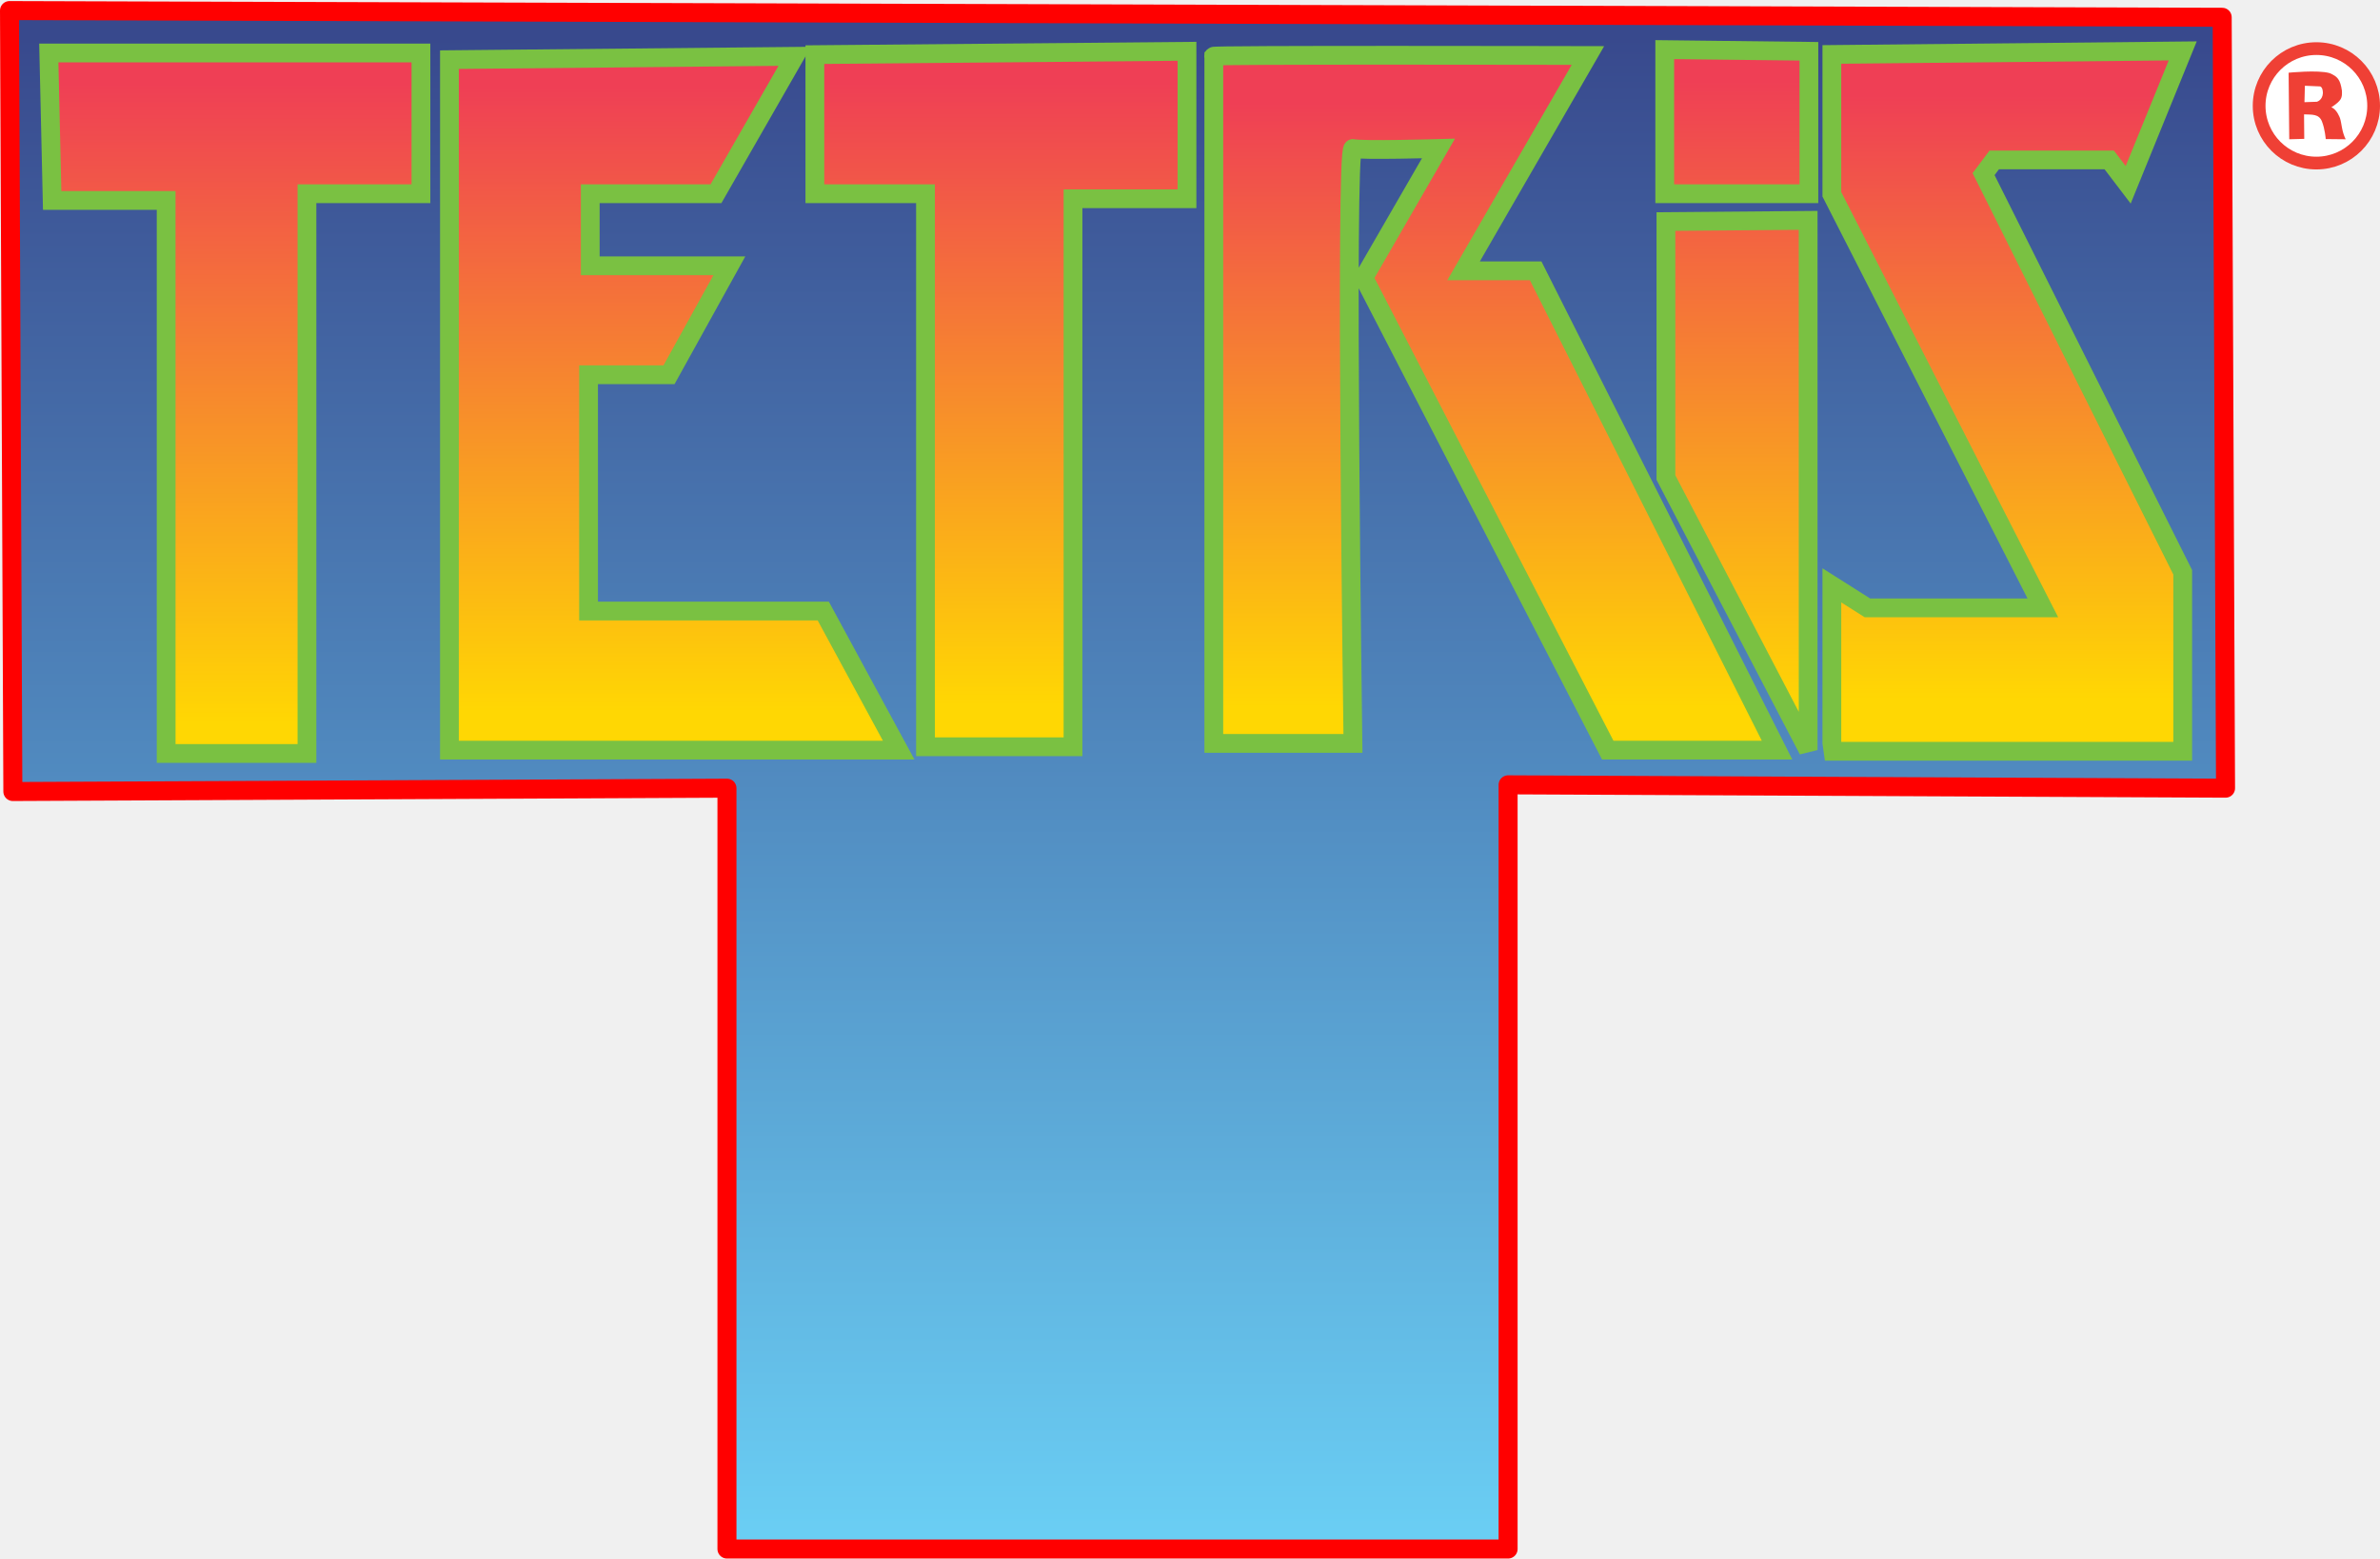
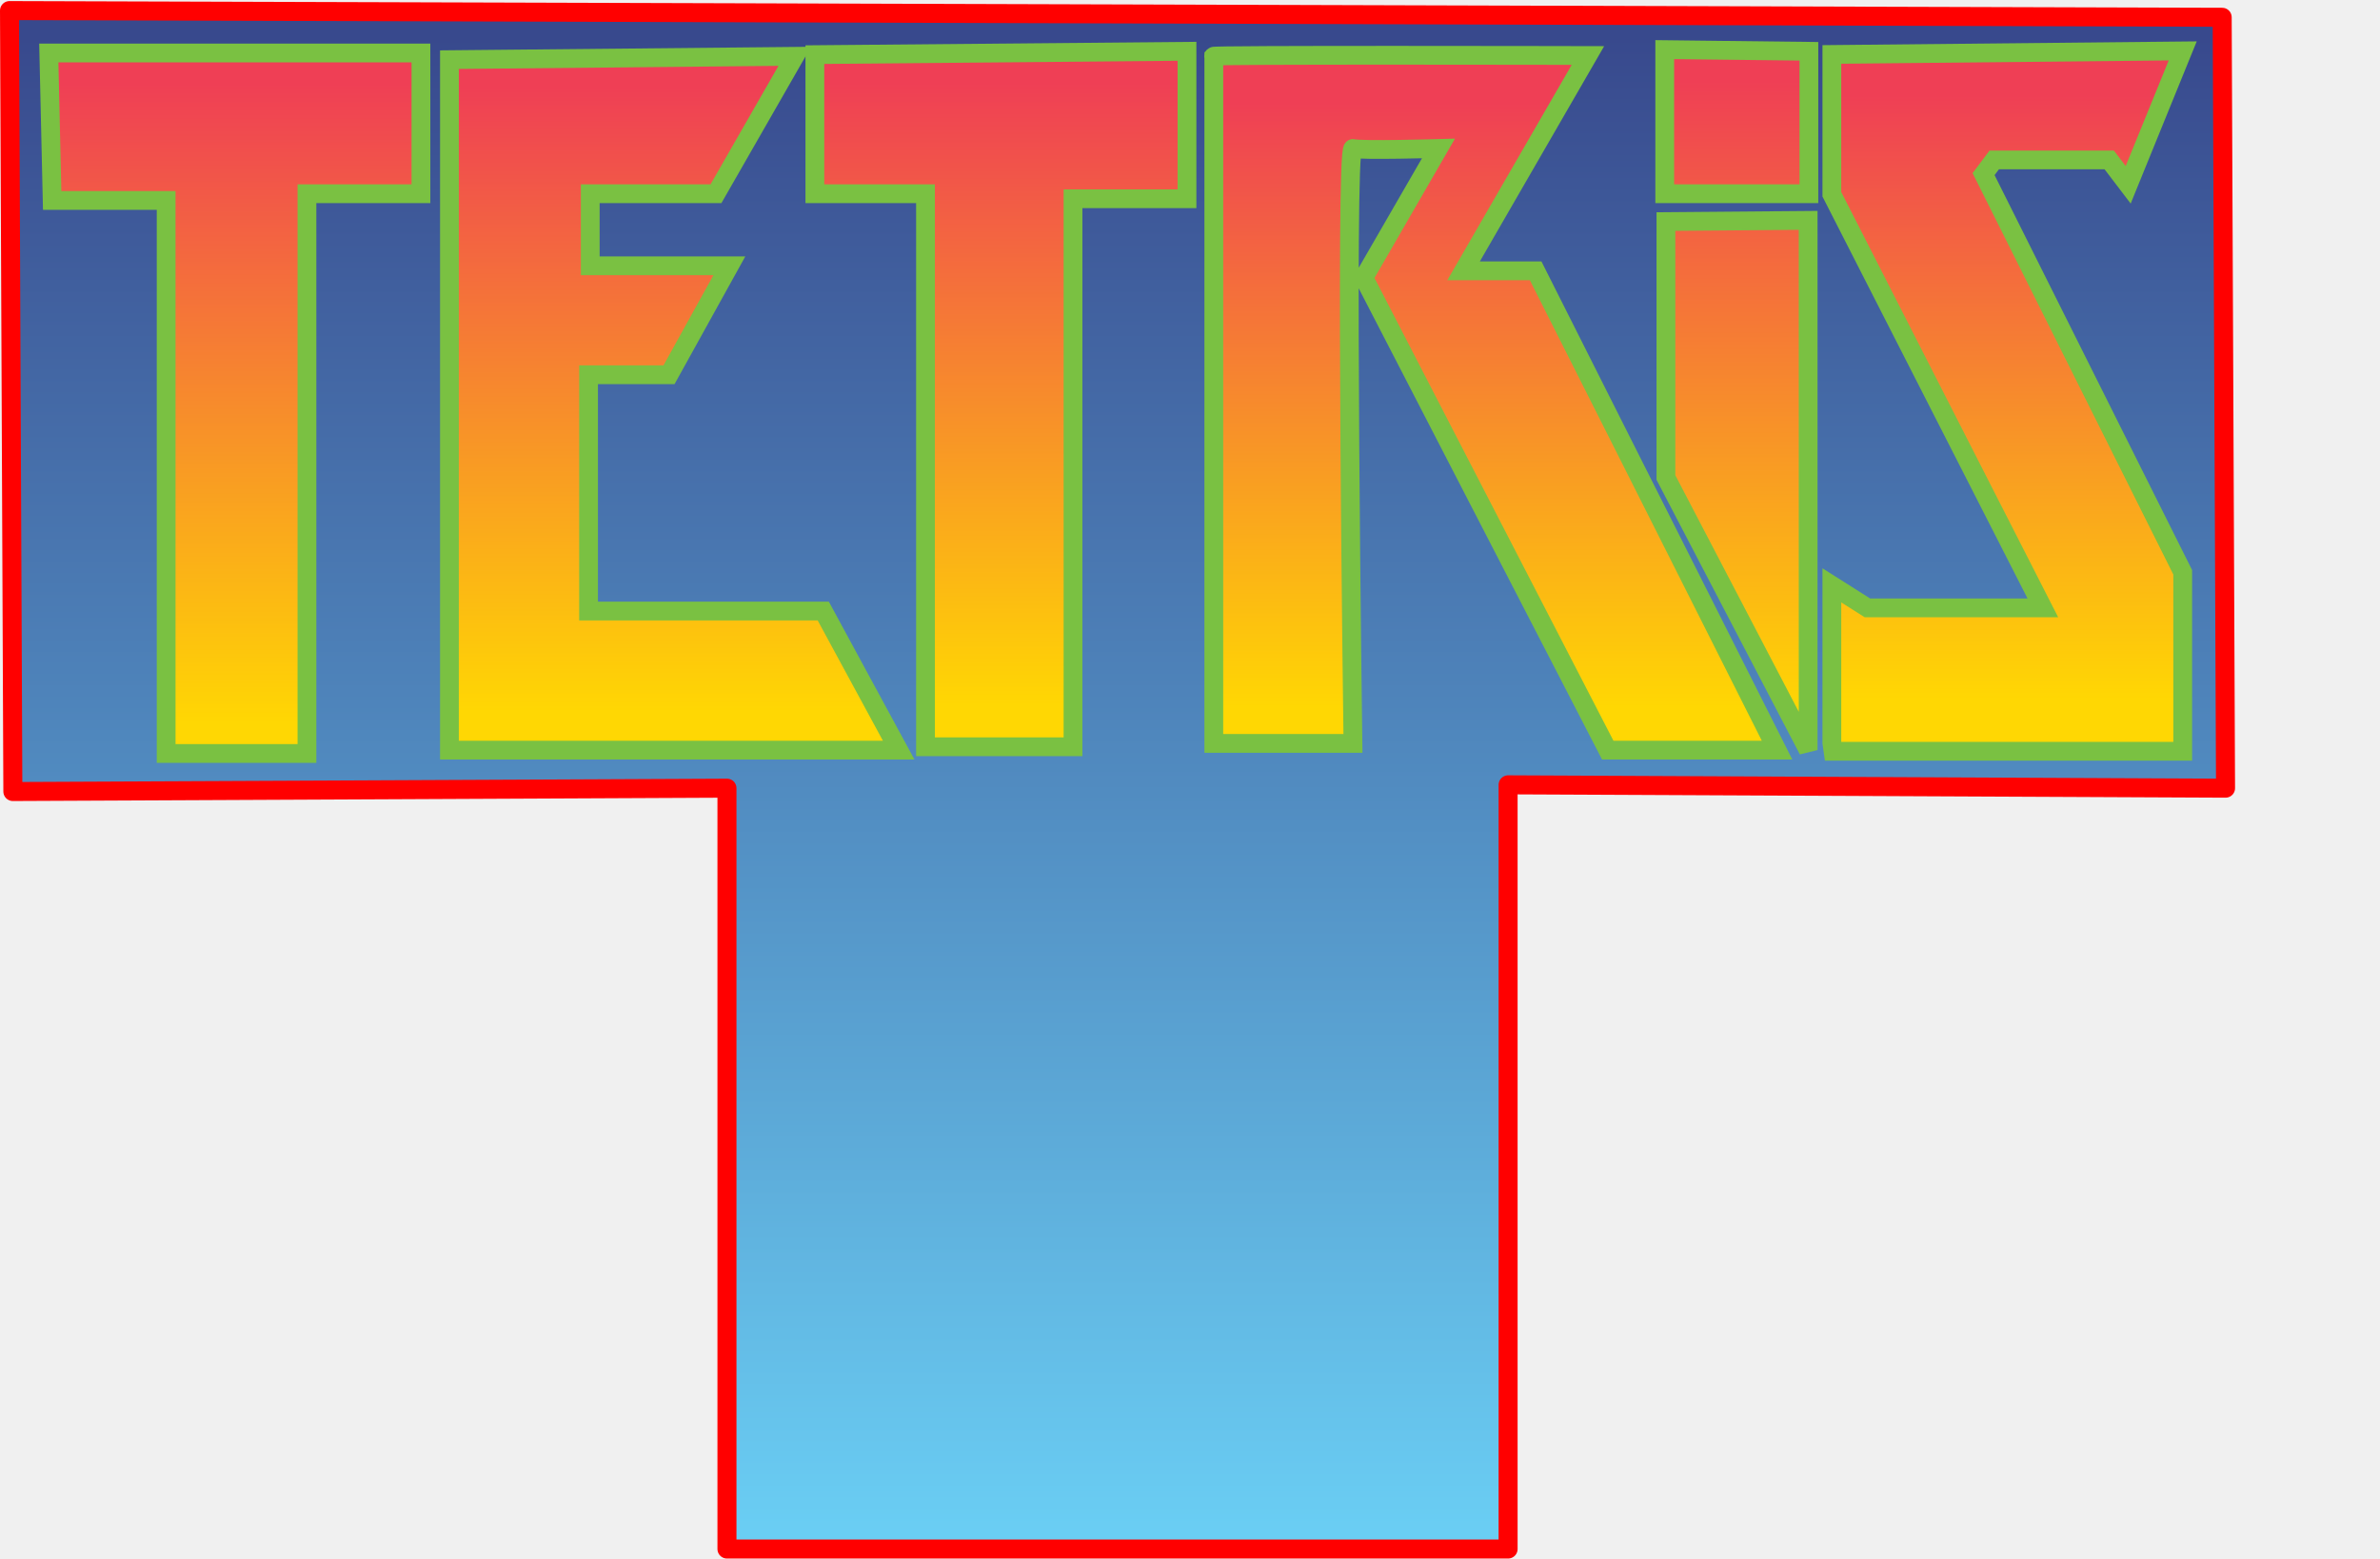
<svg xmlns="http://www.w3.org/2000/svg" xmlns:xlink="http://www.w3.org/1999/xlink" width="1000" height="655" viewBox="0 0 1000 655" id="svg2" version="1.1">
  <defs id="defs4">
    <linearGradient id="linearGradient4260">
      <stop style="stop-color:#ef3f55;stop-opacity:1;" offset="0" id="stop4262" />
      <stop style="stop-color:#ffd703;stop-opacity:1" offset="1" id="stop4264" />
    </linearGradient>
    <linearGradient id="linearGradient4210">
      <stop style="stop-color:#38498d;stop-opacity:1" offset="0" id="stop4212" />
      <stop style="stop-color:#6acef4;stop-opacity:1" offset="1" id="stop4214" />
    </linearGradient>
    <linearGradient xlink:href="#linearGradient4210" id="linearGradient4202" x1="235.76" y1="355.977" x2="235.76" y2="994.967" gradientUnits="userSpaceOnUse" gradientTransform="translate(56.39523,-107.4946)" />
    <linearGradient xlink:href="#linearGradient4260" id="linearGradient4266" x1="-74.286" y1="268.077" x2="-74.286" y2="540.934" gradientUnits="userSpaceOnUse" />
    <linearGradient xlink:href="#linearGradient4260" id="linearGradient4276" x1="629.094" y1="273.11" x2="629.094" y2="530.704" gradientUnits="userSpaceOnUse" />
    <linearGradient xlink:href="#linearGradient4260" id="linearGradient4278" x1="365.623" y1="276.354" x2="365.623" y2="534.286" gradientUnits="userSpaceOnUse" />
    <linearGradient xlink:href="#linearGradient4260" id="linearGradient4280" x1="248.954" y1="268.077" x2="248.954" y2="533.305" gradientUnits="userSpaceOnUse" />
    <linearGradient xlink:href="#linearGradient4260" id="linearGradient4282" x1="81.543" y1="269.505" x2="81.543" y2="536.221" gradientUnits="userSpaceOnUse" />
    <linearGradient xlink:href="#linearGradient4260" id="linearGradient4292" x1="552.099" y1="267.169" x2="552.099" y2="536.932" gradientUnits="userSpaceOnUse" />
  </defs>
  <g id="layer1" transform="translate(0,-397.3624)">
    <g id="tetris" transform="matrix(0.9860428,0,0,0.9860428,174.0483,167.963)">
      <path id="path4156" d="m -172.462,237.153 942.857,2.857 1.429,328.571 -305.714,-1.429 0,325.714 -332.857,0 0,-324.286 -304.286,1.429 z" style="fill:url(#linearGradient4202);fill-opacity:1;fill-rule:evenodd;stroke:#ff0000;stroke-width:8.1;stroke-linecap:butt;stroke-linejoin:round;stroke-miterlimit:4;stroke-dasharray:none;stroke-opacity:1" />
-       <path id="path3347" d="m 834.929,277.755 a 24.393,24.393 0 0 1 -24.393,24.393 24.393,24.393 0 0 1 -24.393,-24.393 24.393,24.393 0 0 1 24.393,-24.393 24.393,24.393 0 0 1 24.393,24.393 z" style="fill:#ffffff;fill-opacity:1;fill-rule:evenodd;stroke:#ef4035;stroke-width:5.428;stroke-linecap:butt;stroke-linejoin:miter;stroke-miterlimit:4;stroke-dasharray:none;stroke-opacity:1" />
-       <g id="text4149" style="font-style:normal;font-weight:normal;font-size:44.183px;line-height:125%;font-family:sans-serif;letter-spacing:0px;word-spacing:0px;fill:#666666;fill-opacity:0.517;stroke:none;stroke-width:1px;stroke-linecap:butt;stroke-linejoin:miter;stroke-opacity:1" transform="matrix(1.104584,0,0,0.9053182,-2,0)">
-         <path id="path4154" style="font-style:normal;font-variant:normal;font-weight:bold;font-stretch:condensed;font-family:Arial;-inkscape-font-specification:'Arial Bold Condensed';fill:#ef4035;fill-opacity:1" d="m 725.136,322.544 -0.242,-31.331 c 0,0 11.241,-1.393 15.772,0.173 3.108,1.584 4.153,3.017 4.789,8.278 0.102,3.398 0.01,4.537 -4.091,7.837 2.173,0.904 3.349,5.119 3.349,5.119 0.677,2.454 0.62,6.059 2.188,9.924 l -7.69,-0.099 c 0,0 -0.286,-4.646 -1.453,-8.263 -1.167,-3.617 -3.782,-3.195 -6.915,-3.362 l 0.081,11.527 z m 5.868,-17.463 4.772,-0.197 c 0,0 2.195,-0.656 2.345,-4.099 -0.06,-3.269 -1.24,-3.137 -1.24,-3.137 l -5.716,-0.296 z" />
-       </g>
      <path id="path_T" d="m -155.714,255.219 158.571,0 0,60 -48.571,0 0,238.571 -60,0 0,-235.714 -48.571,0 z" style="fill:url(#linearGradient4266);fill-opacity:1;fill-rule:evenodd;stroke:#7ac142;stroke-width:8;stroke-linecap:butt;stroke-linejoin:miter;stroke-miterlimit:4;stroke-dasharray:none;stroke-opacity:1">
        </path>
      <path id="path_E" d="m 15,258.076 0,294.286 191.429,0 -32.143,-59.286 -100,0 0,-100.714 34.286,0 25.714,-46.429 -59.286,0 0,-30.714 53.571,0 33.571,-58.571 z" style="fill:url(#linearGradient4282);fill-opacity:1;fill-rule:evenodd;stroke:#7ac142;stroke-width:8;stroke-linecap:butt;stroke-linejoin:miter;stroke-miterlimit:4;stroke-dasharray:none;stroke-opacity:1">
        </path>
      <path id="path_T2" d="m 170.714,255.934 0,59.286 47.143,0 0,235.714 62.857,0 0,-233.571 48.571,0 0,-62.857 z" style="fill:url(#linearGradient4280);fill-opacity:1;fill-rule:evenodd;stroke:#7ac142;stroke-width:8;stroke-linecap:butt;stroke-linejoin:miter;stroke-miterlimit:4;stroke-dasharray:none;stroke-opacity:1">
        </path>
      <path id="path_R" d="m 340.714,256.648 0,292.857 59.286,0 c 0,0 -3.511,-254.512 0,-253.571 3.511,0.941 36.429,0 36.429,0 l -31.804,55.085 103.946,201.343 72.143,0 -102.857,-204.286 -30.714,0 52.983,-91.769 c 0,0 -163.697,-0.374 -159.411,0.34 z" style="fill:url(#linearGradient4278);fill-opacity:1;fill-rule:evenodd;stroke:#7ac142;stroke-width:8;stroke-linecap:butt;stroke-linejoin:miter;stroke-miterlimit:4;stroke-dasharray:none;stroke-opacity:1">
        </path>
      <path d="m 533.361,327.073 0,109.096 60.609,116.168 0,-225.769 z m -0.503,-73.282 0,61.429 61.429,0 0,-60.714 z" style="fill:url(#linearGradient4292);fill-opacity:1;fill-rule:evenodd;stroke:#7ac142;stroke-width:8;stroke-linecap:butt;stroke-linejoin:miter;stroke-miterlimit:4;stroke-dasharray:none;stroke-opacity:1" id="path_I">
        </path>
      <path id="path_Z" d="m 604.071,255.857 0,59.599 89.904,176.272 -74.751,0 -15.152,-9.596 0,67.175 0.505,3.536 148.998,0 0,-76.267 -84.853,-169.706 4.546,-6.061 48.992,0 8.081,10.607 23.234,-57.074 z" style="fill:url(#linearGradient4276);fill-opacity:1;fill-rule:evenodd;stroke:#7ac142;stroke-width:8;stroke-linecap:butt;stroke-linejoin:miter;stroke-miterlimit:4;stroke-dasharray:none;stroke-opacity:1">
        </path>
    </g>
  </g>
</svg>
